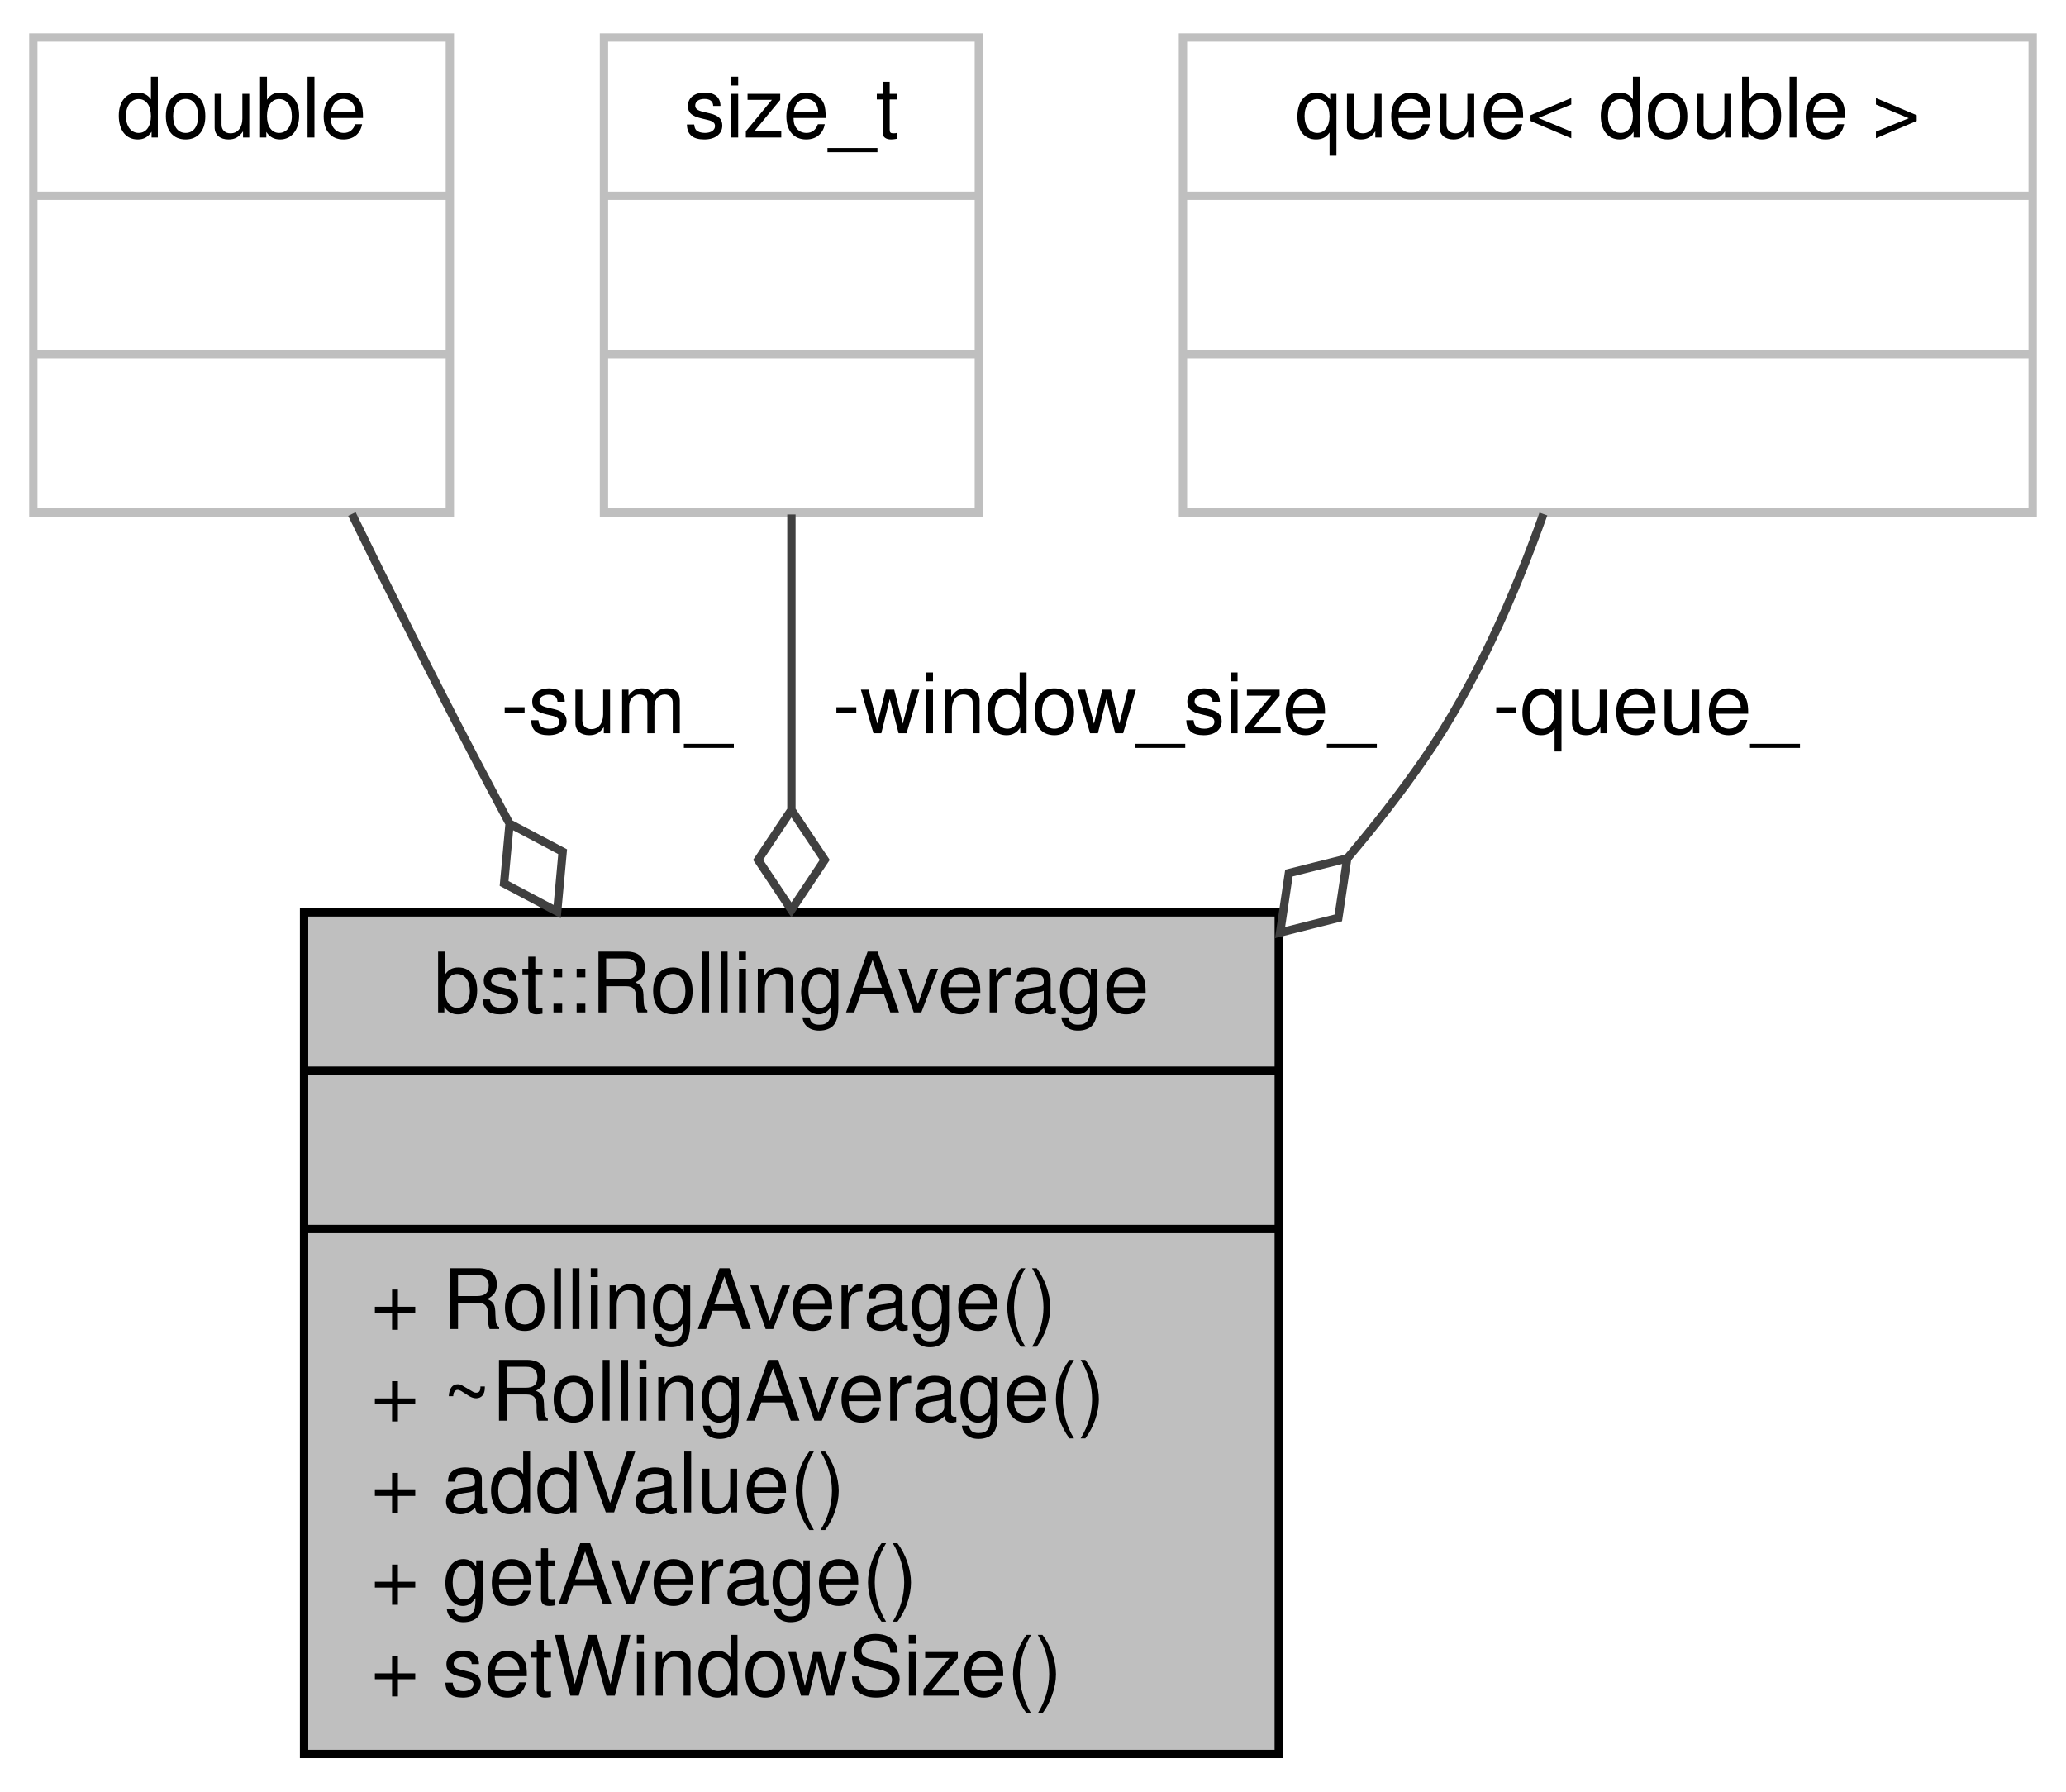
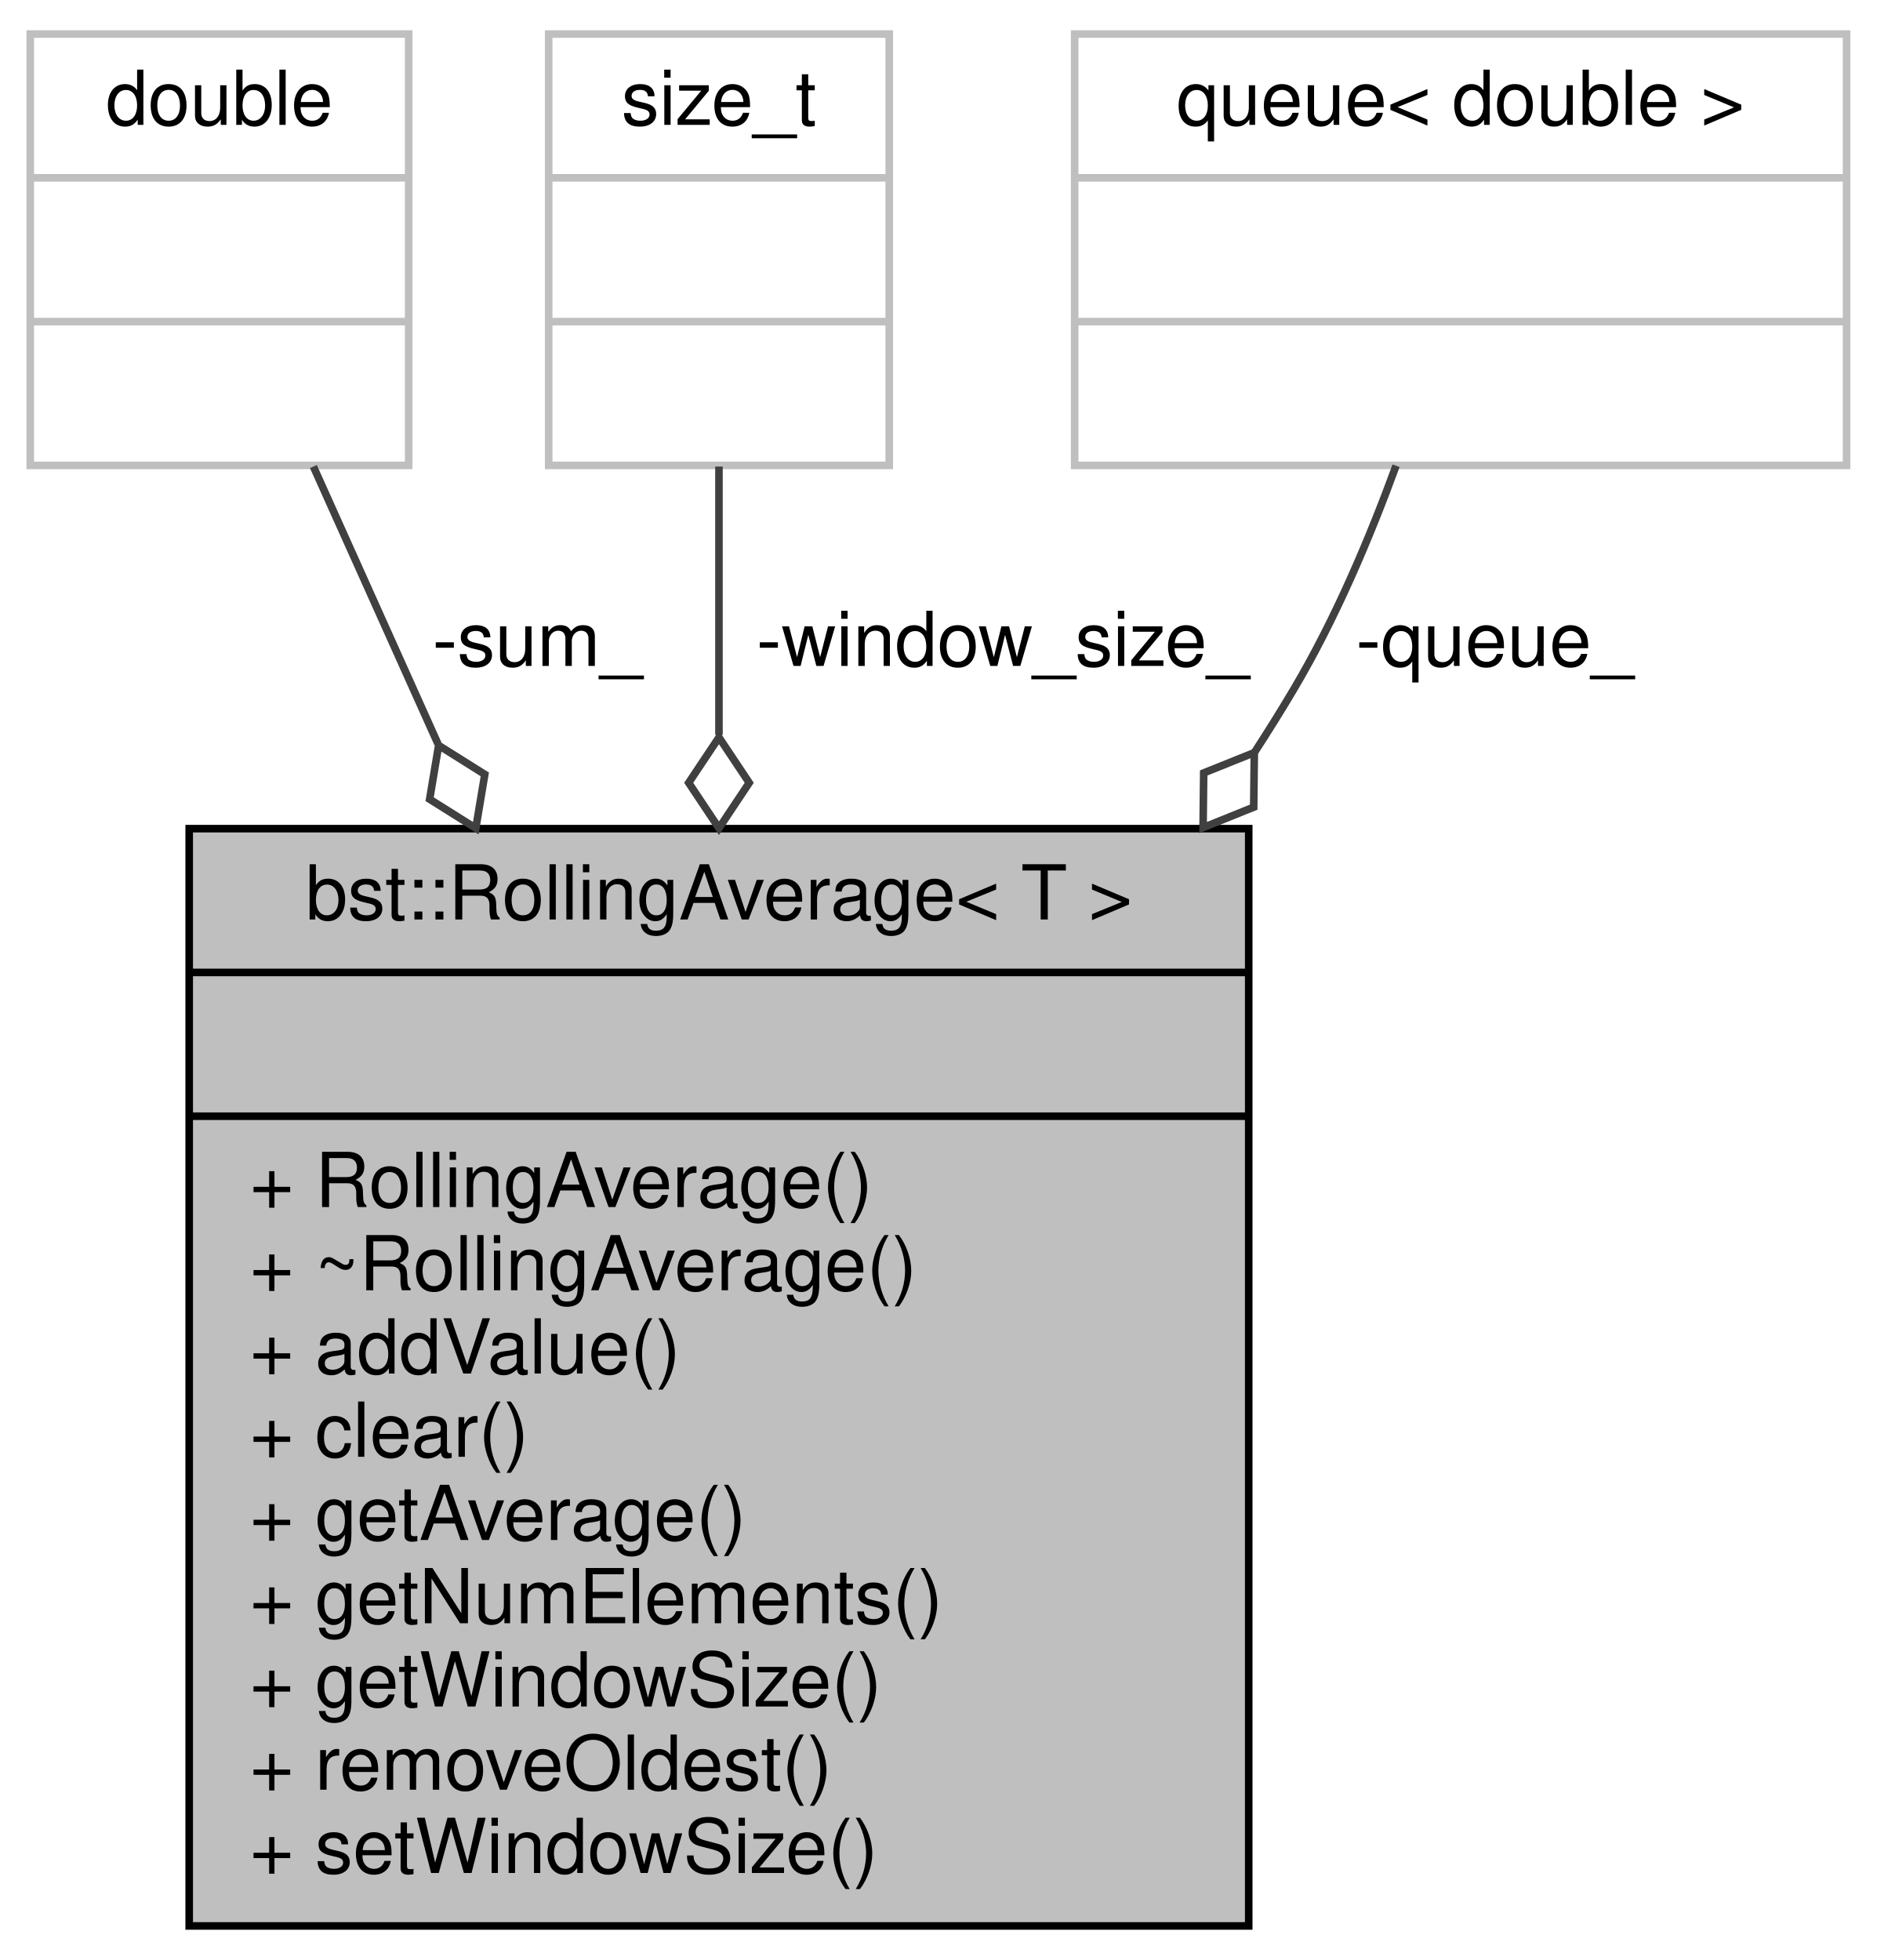
- <svg xmlns="http://www.w3.org/2000/svg" xmlns:xlink="http://www.w3.org/1999/xlink" width="248pt" height="215pt" viewBox="0.00 0.00 248.00 215.00">
-   <g id="graph0" class="graph" transform="scale(1 1) rotate(0) translate(4 211)">
+ <svg xmlns="http://www.w3.org/2000/svg" xmlns:xlink="http://www.w3.org/1999/xlink" width="248pt" height="259pt" viewBox="0.00 0.00 248.00 259.00">
+   <g id="graph0" class="graph" transform="scale(1 1) rotate(0) translate(4 255)">
    <g id="node1" class="node">
      <g id="a_node1">
        <a xlink:title="Moving average calculator.">
-           <polygon fill="#bfbfbf" stroke="black" points="32.5,-0.5 32.5,-101.5 149.5,-101.5 149.5,-0.5 32.5,-0.5" />
-           <text text-anchor="middle" x="91" y="-89.5" font-family="Helvetica,sans-Serif" font-size="10.00">bst::RollingAverage</text>
-           <polyline fill="none" stroke="black" points="32.5,-82.5 149.5,-82.5 " />
-           <text text-anchor="middle" x="91" y="-70.5" font-family="Helvetica,sans-Serif" font-size="10.00"> </text>
-           <polyline fill="none" stroke="black" points="32.5,-63.5 149.5,-63.5 " />
-           <text text-anchor="start" x="40.5" y="-51.5" font-family="Helvetica,sans-Serif" font-size="10.00">+ RollingAverage()</text>
-           <text text-anchor="start" x="40.5" y="-40.5" font-family="Helvetica,sans-Serif" font-size="10.00">+ ~RollingAverage()</text>
-           <text text-anchor="start" x="40.5" y="-29.5" font-family="Helvetica,sans-Serif" font-size="10.00">+ addValue()</text>
-           <text text-anchor="start" x="40.5" y="-18.5" font-family="Helvetica,sans-Serif" font-size="10.00">+ getAverage()</text>
-           <text text-anchor="start" x="40.5" y="-7.5" font-family="Helvetica,sans-Serif" font-size="10.00">+ setWindowSize()</text>
+           <polygon fill="#bfbfbf" stroke="black" points="21,-0.5 21,-145.5 161,-145.5 161,-0.5 21,-0.5" />
+           <text text-anchor="middle" x="91" y="-133.5" font-family="Helvetica,sans-Serif" font-size="10.00">bst::RollingAverage&lt; T &gt;</text>
+           <polyline fill="none" stroke="black" points="21,-126.5 161,-126.5 " />
+           <text text-anchor="middle" x="91" y="-114.5" font-family="Helvetica,sans-Serif" font-size="10.00"> </text>
+           <polyline fill="none" stroke="black" points="21,-107.5 161,-107.5 " />
+           <text text-anchor="start" x="29" y="-95.5" font-family="Helvetica,sans-Serif" font-size="10.00">+ RollingAverage()</text>
+           <text text-anchor="start" x="29" y="-84.5" font-family="Helvetica,sans-Serif" font-size="10.00">+ ~RollingAverage()</text>
+           <text text-anchor="start" x="29" y="-73.5" font-family="Helvetica,sans-Serif" font-size="10.00">+ addValue()</text>
+           <text text-anchor="start" x="29" y="-62.5" font-family="Helvetica,sans-Serif" font-size="10.00">+ clear()</text>
+           <text text-anchor="start" x="29" y="-51.5" font-family="Helvetica,sans-Serif" font-size="10.00">+ getAverage()</text>
+           <text text-anchor="start" x="29" y="-40.5" font-family="Helvetica,sans-Serif" font-size="10.00">+ getNumElements()</text>
+           <text text-anchor="start" x="29" y="-29.5" font-family="Helvetica,sans-Serif" font-size="10.00">+ getWindowSize()</text>
+           <text text-anchor="start" x="29" y="-18.5" font-family="Helvetica,sans-Serif" font-size="10.00">+ removeOldest()</text>
+           <text text-anchor="start" x="29" y="-7.5" font-family="Helvetica,sans-Serif" font-size="10.00">+ setWindowSize()</text>
        </a>
      </g>
    </g>
    <g id="node2" class="node">
      <g id="a_node2">
        <a xlink:title=" ">
-           <polygon fill="none" stroke="#bfbfbf" points="0,-149.5 0,-206.5 50,-206.5 50,-149.5 0,-149.5" />
-           <text text-anchor="middle" x="25" y="-194.5" font-family="Helvetica,sans-Serif" font-size="10.00">double</text>
-           <polyline fill="none" stroke="#bfbfbf" points="0,-187.5 50,-187.5 " />
-           <text text-anchor="middle" x="25" y="-175.5" font-family="Helvetica,sans-Serif" font-size="10.00"> </text>
-           <polyline fill="none" stroke="#bfbfbf" points="0,-168.5 50,-168.5 " />
-           <text text-anchor="middle" x="25" y="-156.5" font-family="Helvetica,sans-Serif" font-size="10.00"> </text>
+           <polygon fill="none" stroke="#bfbfbf" points="0,-193.5 0,-250.5 50,-250.5 50,-193.5 0,-193.5" />
+           <text text-anchor="middle" x="25" y="-238.5" font-family="Helvetica,sans-Serif" font-size="10.00">double</text>
+           <polyline fill="none" stroke="#bfbfbf" points="0,-231.5 50,-231.5 " />
+           <text text-anchor="middle" x="25" y="-219.5" font-family="Helvetica,sans-Serif" font-size="10.00"> </text>
+           <polyline fill="none" stroke="#bfbfbf" points="0,-212.5 50,-212.5 " />
+           <text text-anchor="middle" x="25" y="-200.5" font-family="Helvetica,sans-Serif" font-size="10.00"> </text>
        </a>
      </g>
    </g>
    <g id="edge1" class="edge">
-       <path fill="none" stroke="#404040" d="M38.24,-149.31C42.81,-139.95 48.03,-129.47 53,-120 54.33,-117.47 55.69,-114.9 57.08,-112.31" />
-       <polygon fill="none" stroke="#404040" points="57.17,-112.15 56.51,-104.97 62.88,-101.6 63.54,-108.78 57.17,-112.15" />
-       <text text-anchor="middle" x="70" y="-123" font-family="Helvetica,sans-Serif" font-size="10.00"> -sum_</text>
+       <path fill="none" stroke="#404040" d="M37.41,-193.35C42.2,-182.69 47.94,-169.9 53.87,-156.7" />
+       <polygon fill="none" stroke="#404040" points="53.96,-156.5 52.77,-149.39 58.87,-145.56 60.06,-152.67 53.96,-156.5" />
+       <text text-anchor="middle" x="67" y="-167" font-family="Helvetica,sans-Serif" font-size="10.00"> -sum_</text>
    </g>
    <g id="node3" class="node">
      <g id="a_node3">
        <a xlink:title=" ">
-           <polygon fill="none" stroke="#bfbfbf" points="68.5,-149.5 68.5,-206.5 113.5,-206.5 113.5,-149.5 68.5,-149.5" />
-           <text text-anchor="middle" x="91" y="-194.5" font-family="Helvetica,sans-Serif" font-size="10.00">size_t</text>
-           <polyline fill="none" stroke="#bfbfbf" points="68.5,-187.5 113.5,-187.5 " />
-           <text text-anchor="middle" x="91" y="-175.5" font-family="Helvetica,sans-Serif" font-size="10.00"> </text>
-           <polyline fill="none" stroke="#bfbfbf" points="68.5,-168.5 113.5,-168.5 " />
-           <text text-anchor="middle" x="91" y="-156.5" font-family="Helvetica,sans-Serif" font-size="10.00"> </text>
+           <polygon fill="none" stroke="#bfbfbf" points="68.5,-193.5 68.5,-250.5 113.5,-250.5 113.5,-193.5 68.5,-193.5" />
+           <text text-anchor="middle" x="91" y="-238.5" font-family="Helvetica,sans-Serif" font-size="10.00">size_t</text>
+           <polyline fill="none" stroke="#bfbfbf" points="68.5,-231.5 113.5,-231.5 " />
+           <text text-anchor="middle" x="91" y="-219.5" font-family="Helvetica,sans-Serif" font-size="10.00"> </text>
+           <polyline fill="none" stroke="#bfbfbf" points="68.5,-212.5 113.5,-212.5 " />
+           <text text-anchor="middle" x="91" y="-200.5" font-family="Helvetica,sans-Serif" font-size="10.00"> </text>
        </a>
      </g>
    </g>
    <g id="edge2" class="edge">
-       <path fill="none" stroke="#404040" d="M91,-149.26C91,-138.79 91,-126.42 91,-114.07" />
-       <polygon fill="none" stroke="#404040" points="91,-113.8 87,-107.8 91,-101.8 95,-107.8 91,-113.8" />
-       <text text-anchor="middle" x="128.5" y="-123" font-family="Helvetica,sans-Serif" font-size="10.00"> -window_size_</text>
+       <path fill="none" stroke="#404040" d="M91,-193.35C91,-183.01 91,-170.66 91,-157.89" />
+       <polygon fill="none" stroke="#404040" points="91,-157.56 87,-151.56 91,-145.56 95,-151.56 91,-157.56" />
+       <text text-anchor="middle" x="128.5" y="-167" font-family="Helvetica,sans-Serif" font-size="10.00"> -window_size_</text>
    </g>
    <g id="node4" class="node">
      <g id="a_node4">
        <a xlink:title=" ">
-           <polygon fill="none" stroke="#bfbfbf" points="138,-149.5 138,-206.5 240,-206.5 240,-149.5 138,-149.5" />
-           <text text-anchor="middle" x="189" y="-194.5" font-family="Helvetica,sans-Serif" font-size="10.00">queue&lt; double &gt;</text>
-           <polyline fill="none" stroke="#bfbfbf" points="138,-187.5 240,-187.5 " />
-           <text text-anchor="middle" x="189" y="-175.5" font-family="Helvetica,sans-Serif" font-size="10.00"> </text>
-           <polyline fill="none" stroke="#bfbfbf" points="138,-168.5 240,-168.5 " />
-           <text text-anchor="middle" x="189" y="-156.5" font-family="Helvetica,sans-Serif" font-size="10.00"> </text>
+           <polygon fill="none" stroke="#bfbfbf" points="138,-193.5 138,-250.5 240,-250.5 240,-193.5 138,-193.5" />
+           <text text-anchor="middle" x="189" y="-238.5" font-family="Helvetica,sans-Serif" font-size="10.00">queue&lt; double &gt;</text>
+           <polyline fill="none" stroke="#bfbfbf" points="138,-231.5 240,-231.5 " />
+           <text text-anchor="middle" x="189" y="-219.5" font-family="Helvetica,sans-Serif" font-size="10.00"> </text>
+           <polyline fill="none" stroke="#bfbfbf" points="138,-212.5 240,-212.5 " />
+           <text text-anchor="middle" x="189" y="-200.5" font-family="Helvetica,sans-Serif" font-size="10.00"> </text>
        </a>
      </g>
    </g>
    <g id="edge3" class="edge">
-       <path fill="none" stroke="#404040" d="M181.27,-149.31C177.8,-139.55 173.09,-128.81 167,-120 164.17,-115.9 161.04,-111.89 157.72,-107.98" />
-       <polygon fill="none" stroke="#404040" points="157.72,-107.98 150.72,-106.22 149.66,-99.08 156.65,-100.84 157.72,-107.98" />
-       <text text-anchor="middle" x="193.5" y="-123" font-family="Helvetica,sans-Serif" font-size="10.00"> -queue_</text>
+       <path fill="none" stroke="#404040" d="M180.47,-193.46C176.95,-183.82 172.41,-173.13 167,-164 165.35,-161.21 163.61,-158.42 161.8,-155.64" />
+       <polygon fill="none" stroke="#404040" points="161.74,-155.55 155.05,-152.86 154.97,-145.64 161.66,-148.34 161.74,-155.55" />
+       <text text-anchor="middle" x="193.5" y="-167" font-family="Helvetica,sans-Serif" font-size="10.00"> -queue_</text>
    </g>
  </g>
</svg>
